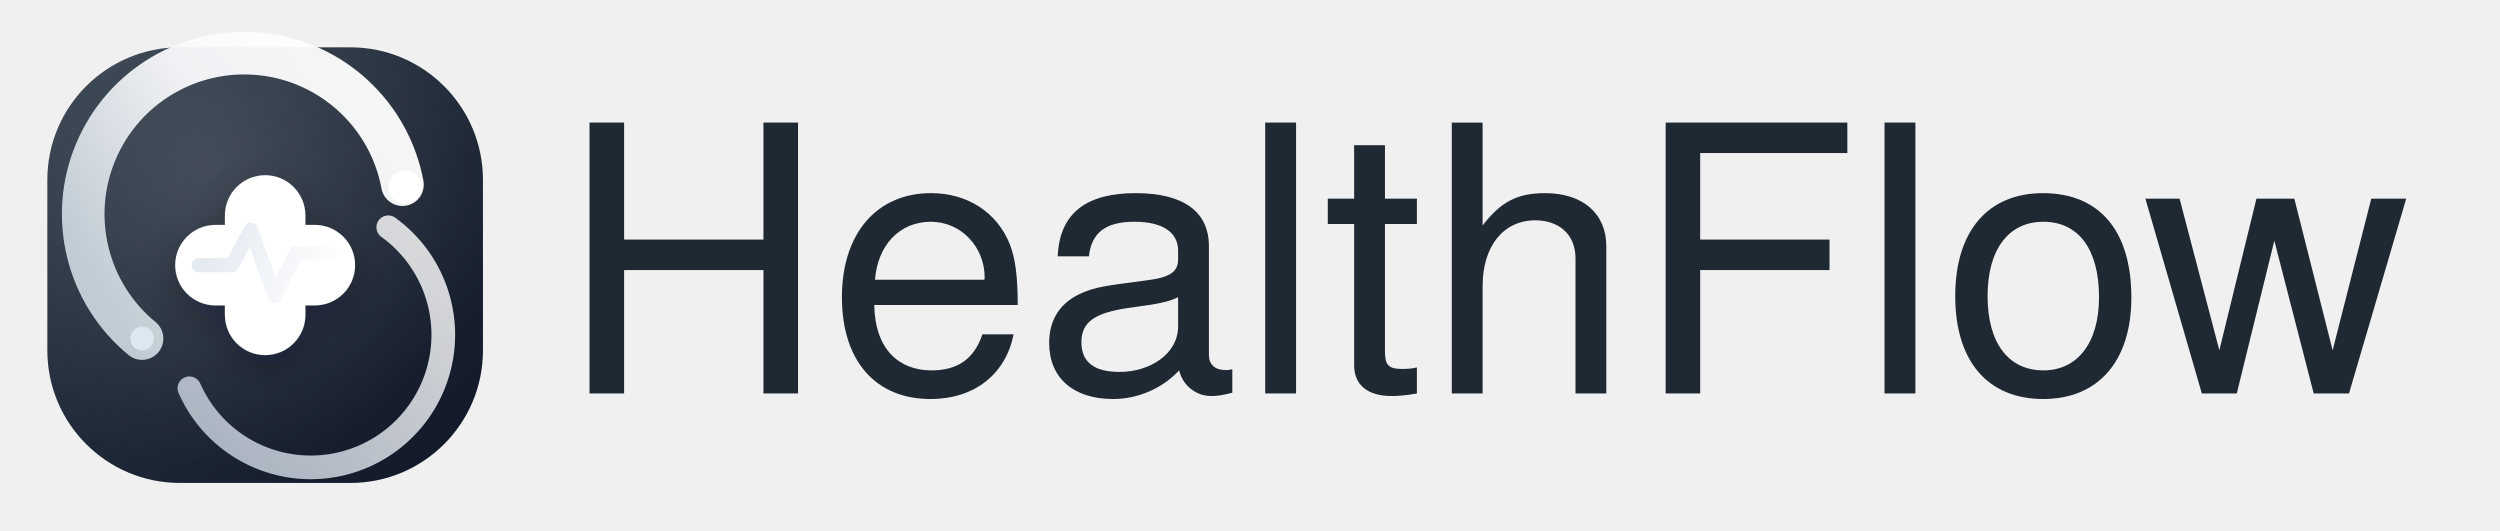
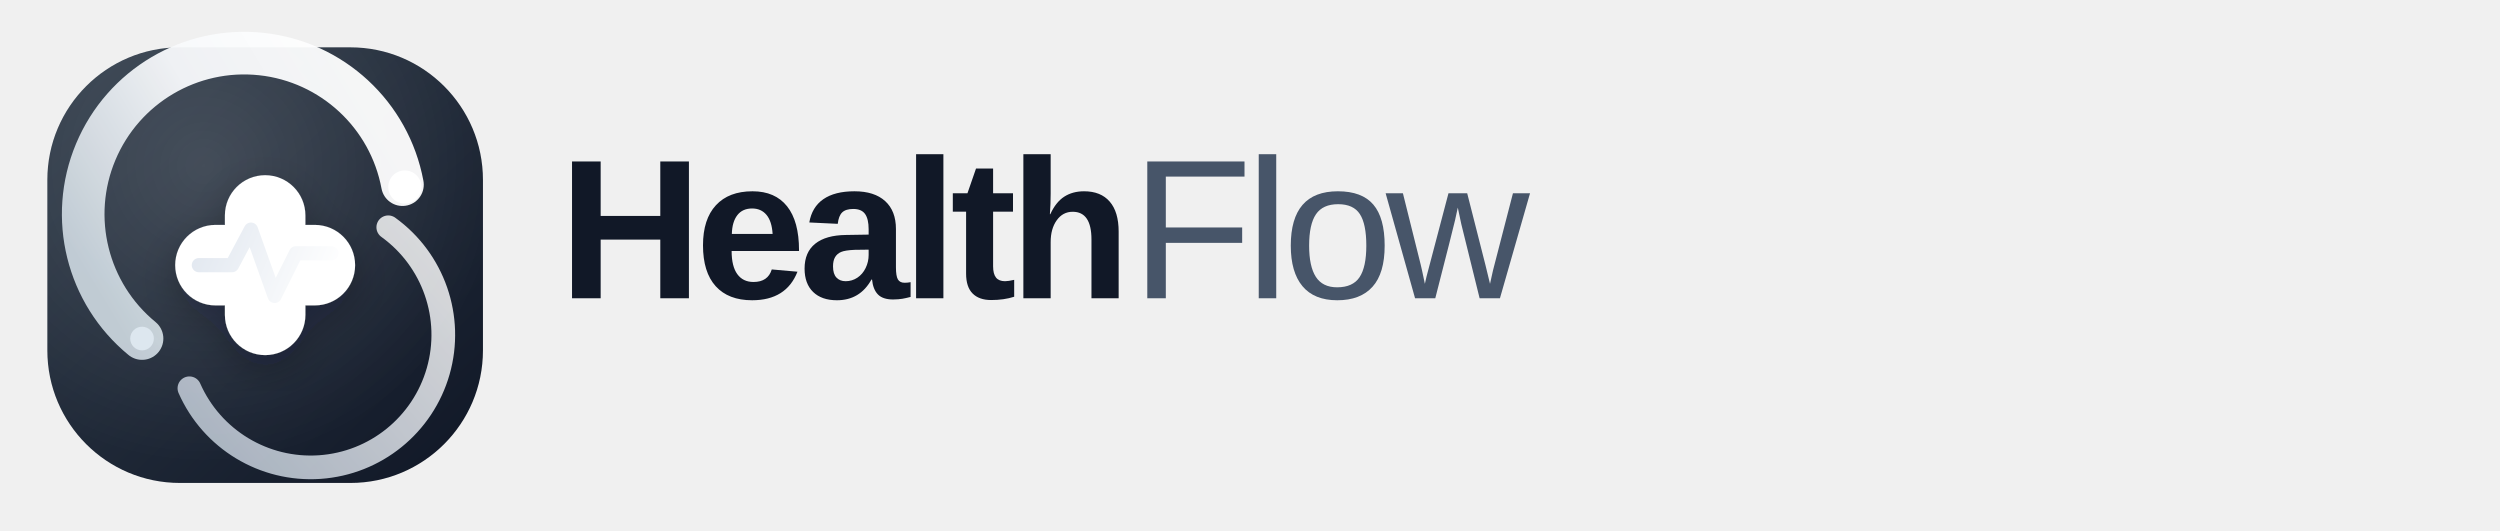
<svg xmlns="http://www.w3.org/2000/svg" viewBox="0 0 1056 224" role="img" aria-labelledby="healthflowMonoLogoTitle healthflowMonoLogoDesc">
  <defs>
    <linearGradient id="monoBgGrad" x1="28" y1="24" x2="196" y2="200" gradientUnits="userSpaceOnUse">
      <stop offset="0" stop-color="#2E3A48" />
      <stop offset="1" stop-color="#111827" />
    </linearGradient>
    <radialGradient id="monoBgGlow" cx="0" cy="0" r="1" gradientUnits="userSpaceOnUse" gradientTransform="translate(86 70) rotate(44) scale(126)">
      <stop offset="0" stop-color="#FFFFFF" stop-opacity=".14" />
      <stop offset="1" stop-color="#FFFFFF" stop-opacity="0" />
    </radialGradient>
    <linearGradient id="monoFlowGradA" x1="56" y1="148" x2="176" y2="76" gradientUnits="userSpaceOnUse">
      <stop offset="0" stop-color="#C7D2DA" />
      <stop offset=".55" stop-color="#F8FAFC" />
      <stop offset="1" stop-color="#FFFFFF" />
    </linearGradient>
    <linearGradient id="monoFlowGradB" x1="168" y1="92" x2="78" y2="170" gradientUnits="userSpaceOnUse">
      <stop offset="0" stop-color="#FFFFFF" />
      <stop offset="1" stop-color="#CBD5E1" />
    </linearGradient>
    <linearGradient id="monoPulseGrad" x1="84" y1="100" x2="140" y2="124" gradientUnits="userSpaceOnUse">
      <stop offset="0" stop-color="#E2E8F0" />
      <stop offset="1" stop-color="#FFFFFF" />
    </linearGradient>
    <filter id="monoSoftShadow" x="-20%" y="-20%" width="140%" height="140%">
      <feDropShadow dx="0" dy="6" stdDeviation="8" flood-color="#020617" flood-opacity=".28" />
    </filter>
  </defs>
  <rect x="20" y="20" width="184" height="184" rx="56" fill="url(#monoBgGrad)" />
  <rect x="20" y="20" width="184" height="184" rx="56" fill="url(#monoBgGlow)" />
  <path d="M60 143 A68 68 0 1 1 170 78" fill="none" stroke="url(#monoFlowGradA)" stroke-width="18" stroke-linecap="round" opacity=".95" />
  <path d="M164 96 A56 56 0 1 1 80 164" fill="none" stroke="url(#monoFlowGradB)" stroke-width="10" stroke-linecap="round" opacity=".82" />
  <circle cx="171" cy="79" r="7" fill="#FFFFFF" />
  <circle cx="60" cy="143" r="5" fill="#DDE7EF" />
  <g filter="url(#monoSoftShadow)">
    <rect x="95" y="74" width="34" height="76" rx="17" fill="#FFFFFF" />
    <rect x="74" y="95" width="76" height="34" rx="17" fill="#FFFFFF" />
  </g>
  <path d="M84 112h14l8-15 10 28 9-18h15" fill="none" stroke="url(#monoPulseGrad)" stroke-width="6" stroke-linecap="round" stroke-linejoin="round" />
-   <g fill="#1F2933" transform="translate(236 -14) scale(2.18)">
-     <path transform="translate(0 82.65625)" d="M 46.375 0 L 46.375 -52.484 L 39.672 -52.484 L 39.672 -29.812 L 12.672 -29.812 L 12.672 -52.484 L 5.969 -52.484 L 5.969 0 L 12.672 0 L 12.672 -23.906 L 39.672 -23.906 L 39.672 0 Z M 46.375 0 " />
-     <path transform="translate(52 82.65625)" d="M 36.938 -17.141 C 36.938 -22.609 36.5 -26.062 35.422 -28.875 C 32.969 -35.062 27.219 -38.812 20.156 -38.812 C 9.641 -38.812 2.875 -31.031 2.875 -18.641 C 2.875 -6.266 9.438 1.078 20.016 1.078 C 28.656 1.078 34.625 -3.812 36.141 -11.453 L 30.094 -11.453 C 28.438 -6.484 25.062 -4.469 20.234 -4.469 C 13.969 -4.469 9.281 -8.5 9.141 -17.141 Z M 30.531 -22.469 C 30.531 -22.469 30.531 -22.172 30.453 -22.031 L 9.281 -22.031 C 9.797 -28.734 14.047 -33.266 20.094 -33.266 C 25.984 -33.266 30.531 -28.375 30.531 -22.469 Z M 30.531 -22.469 " />
-     <path transform="translate(92 82.65625)" d="M 38.516 -0.141 L 38.516 -4.688 C 37.875 -4.531 37.578 -4.531 37.219 -4.531 C 35.141 -4.531 33.984 -5.609 33.984 -7.484 L 33.984 -28.516 C 33.984 -35.203 29.094 -38.812 19.797 -38.812 C 10.656 -38.812 5.047 -35.281 4.688 -26.562 L 10.734 -26.562 C 11.234 -31.172 13.969 -33.266 19.578 -33.266 C 24.984 -33.266 28.016 -31.25 28.016 -27.641 L 28.016 -26.062 C 28.016 -23.547 26.5 -22.469 21.75 -21.891 C 13.25 -20.812 11.953 -20.516 9.641 -19.578 C 5.25 -17.781 3.031 -14.406 3.031 -9.797 C 3.031 -2.953 7.781 1.078 15.406 1.078 C 20.234 1.078 24.906 -0.938 28.219 -4.469 C 28.875 -1.578 31.469 0.5 34.422 0.5 C 35.641 0.5 36.578 0.359 38.516 -0.141 Z M 28.016 -13.031 C 28.016 -7.625 22.531 -4.172 16.703 -4.172 C 12.031 -4.172 9.281 -5.828 9.281 -9.938 C 9.281 -13.891 11.953 -15.625 18.359 -16.562 C 24.703 -17.422 25.984 -17.719 28.016 -18.641 Z M 28.016 -13.031 " />
-     <path transform="translate(132 82.65625)" d="M 10.875 0 L 10.875 -52.484 L 4.891 -52.484 L 4.891 0 Z M 10.875 0 " />
-     <path transform="translate(148 82.65625)" d="M 18.281 0 L 18.281 -5.047 C 17.5 -4.828 16.562 -4.75 15.406 -4.75 C 12.812 -4.75 12.094 -5.469 12.094 -8.141 L 12.094 -32.828 L 18.281 -32.828 L 18.281 -37.734 L 12.094 -37.734 L 12.094 -48.094 L 6.125 -48.094 L 6.125 -37.734 L 1.016 -37.734 L 1.016 -32.828 L 6.125 -32.828 L 6.125 -5.469 C 6.125 -1.656 8.719 0.5 13.391 0.5 C 14.828 0.5 16.266 0.359 18.281 0 Z M 18.281 0 " />
-     <path transform="translate(168 82.65625)" d="M 34.984 0 L 34.984 -28.516 C 34.984 -34.844 30.453 -38.812 23.109 -38.812 C 17.781 -38.812 14.547 -37.156 11.016 -32.547 L 11.016 -52.484 L 5.047 -52.484 L 5.047 0 L 11.016 0 L 11.016 -20.812 C 11.016 -28.516 15.047 -33.547 21.234 -33.547 C 25.484 -33.547 29.016 -31.109 29.016 -26.141 L 29.016 0 Z M 34.984 0 " />
-     <path transform="translate(208 82.65625)" d="M 41.688 -46.578 L 41.688 -52.484 L 6.484 -52.484 L 6.484 0 L 13.172 0 L 13.172 -23.906 L 38.234 -23.906 L 38.234 -29.812 L 13.172 -29.812 L 13.172 -46.578 Z M 41.688 -46.578 " />
-     <path transform="translate(252 82.65625)" d="M 10.875 0 L 10.875 -52.484 L 4.891 -52.484 L 4.891 0 Z M 10.875 0 " />
-     <path transform="translate(268 82.65625)" d="M 36.719 -18.578 C 36.719 -31.609 30.453 -38.812 19.578 -38.812 C 9 -38.812 2.594 -31.531 2.594 -18.859 C 2.594 -6.188 8.922 1.078 19.656 1.078 C 30.234 1.078 36.719 -6.188 36.719 -18.578 Z M 30.453 -18.641 C 30.453 -9.797 26.281 -4.469 19.656 -4.469 C 12.953 -4.469 8.859 -9.719 8.859 -18.859 C 8.859 -27.938 12.953 -33.266 19.656 -33.266 C 26.422 -33.266 30.453 -28.016 30.453 -18.641 Z M 30.453 -18.641 " />
-     <path transform="translate(307 82.65625)" d="M 50.969 -37.734 L 44.203 -37.734 L 36.719 -8.359 L 29.297 -37.734 L 21.953 -37.734 L 14.766 -8.359 L 7.062 -37.734 L 0.438 -37.734 L 11.375 0 L 18.141 0 L 25.422 -29.594 L 33.047 0 L 39.891 0 Z M 50.969 -37.734 " />
+   <g transform="translate(236 126)">
+     <text x="0" y="0" fill="#111827" font-family="SF Pro Display, SF Pro Text, -apple-system, BlinkMacSystemFont, 'Helvetica Neue', Arial, sans-serif" font-size="84" font-weight="600" letter-spacing="-3" text-rendering="geometricPrecision" font-kerning="normal">Health<tspan fill="#475569" font-weight="500">Flow</tspan>
+     </text>
  </g>
</svg>
